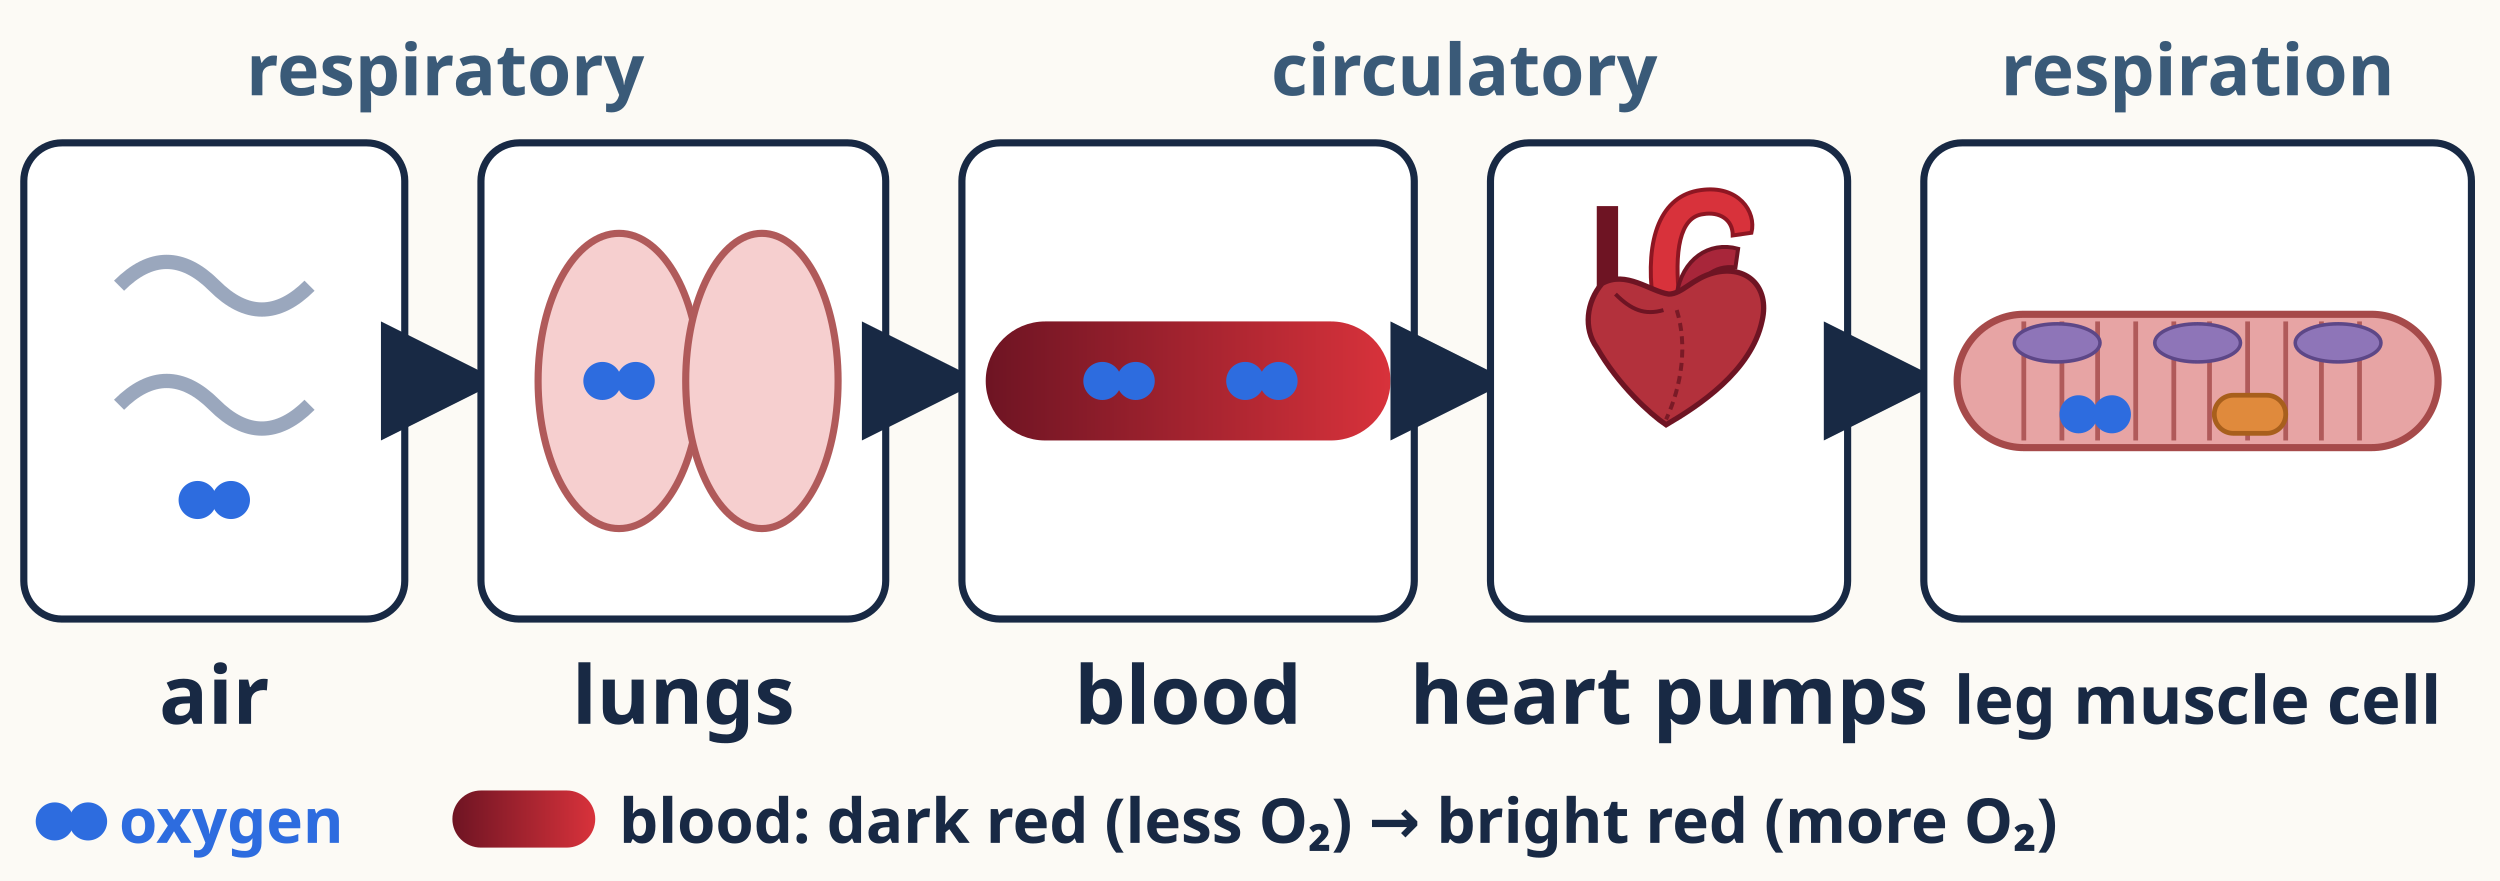
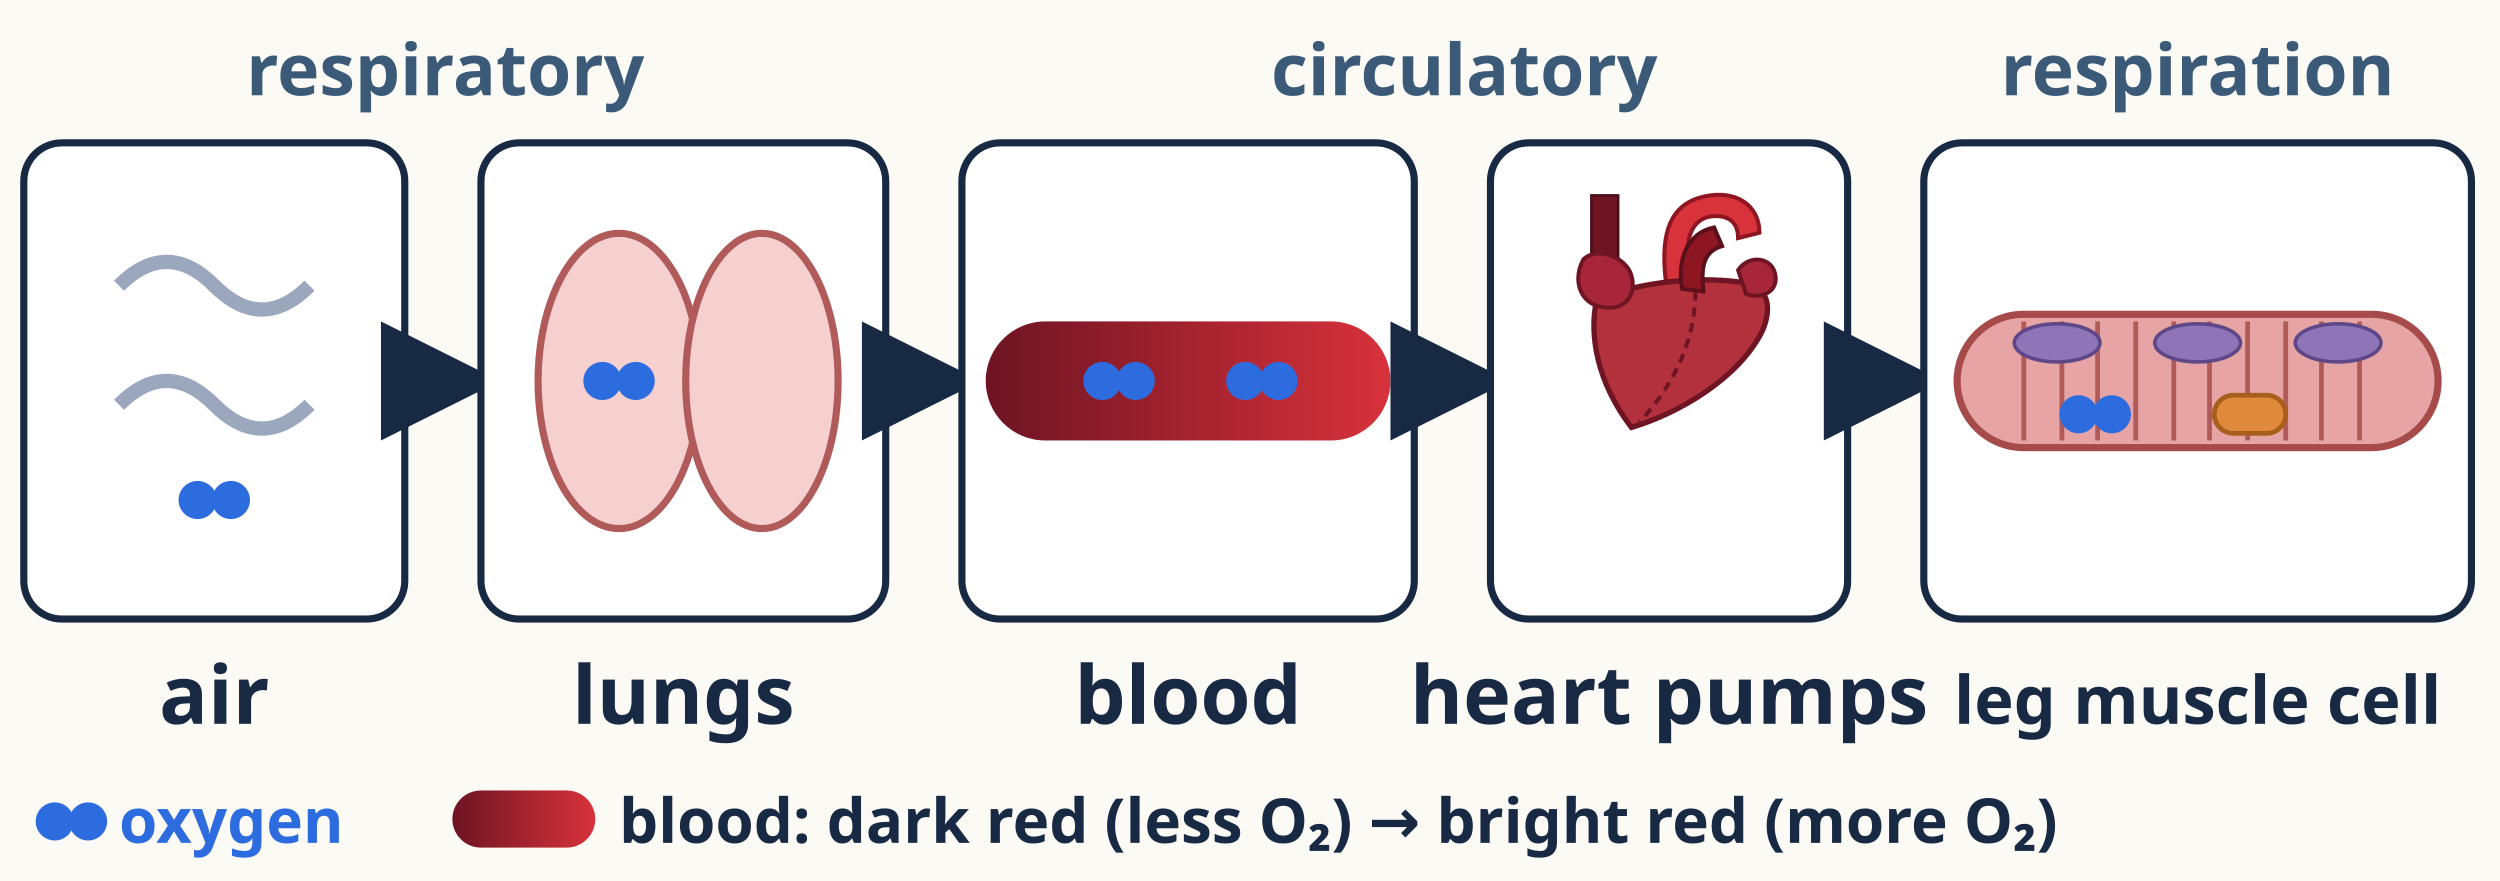
<svg xmlns="http://www.w3.org/2000/svg" viewBox="0 0 1050 370" role="img" aria-label="Oxygen route: air is breathed into the lungs; oxygen passes into the blood; the heart pumps the blood to a leg muscle cell, where mitochondria use it in respiration">
  <rect width="1050" height="370" fill="#fcfaf5" />
  <defs>
    <marker id="ta" markerWidth="10" markerHeight="10" refX="8" refY="5" orient="auto">
      <path d="M0 0 L10 5 L0 10z" fill="#182944" />
    </marker>
  </defs>
  <text x="187" y="40" font-size="30" font-weight="800" fill="#3a5a78" text-anchor="middle" font-family="Montserrat, Segoe UI, sans-serif">respiratory</text>
  <text x="615" y="40" font-size="30" font-weight="800" fill="#3a5a78" text-anchor="middle" font-family="Montserrat, Segoe UI, sans-serif">circulatory</text>
  <text x="923" y="40" font-size="30" font-weight="800" fill="#3a5a78" text-anchor="middle" font-family="Montserrat, Segoe UI, sans-serif">respiration</text>
  <rect x="10" y="60" width="160" height="200" rx="16" fill="#fff" stroke="#182944" stroke-width="3" />
  <path d="M50 120 q20 -20 40 0 q20 20 40 0 M50 170 q20 -20 40 0 q20 20 40 0" stroke="#9aa7bd" stroke-width="6" fill="none" />
  <circle cx="83" cy="210" r="8" fill="#2d6cdf" />
  <circle cx="97" cy="210" r="8" fill="#2d6cdf" />
  <text x="90.0" y="304" font-size="34" font-weight="800" fill="#182944" text-anchor="middle" font-family="Montserrat, Segoe UI, sans-serif">air</text>
  <path d="M172 160 H200" stroke="#182944" stroke-width="5" marker-end="url(#ta)" />
  <rect x="202" y="60" width="170" height="200" rx="16" fill="#fff" stroke="#182944" stroke-width="3" />
  <ellipse cx="260" cy="160" rx="34" ry="62" fill="#f6cfcf" stroke="#b05a5a" stroke-width="3" />
  <ellipse cx="320" cy="160" rx="32" ry="62" fill="#f6cfcf" stroke="#b05a5a" stroke-width="3" />
  <circle cx="253" cy="160" r="8" fill="#2d6cdf" />
  <circle cx="267" cy="160" r="8" fill="#2d6cdf" />
  <text x="287.0" y="304" font-size="34" font-weight="800" fill="#182944" text-anchor="middle" font-family="Montserrat, Segoe UI, sans-serif">lungs</text>
  <path d="M374 160 H402" stroke="#182944" stroke-width="5" marker-end="url(#ta)" />
  <rect x="404" y="60" width="190" height="200" rx="16" fill="#fff" stroke="#182944" stroke-width="3" />
  <defs>
    <linearGradient id="bvo2" x1="0" x2="1">
      <stop offset="0" stop-color="#6e1423" />
      <stop offset="1" stop-color="#d8323b" />
    </linearGradient>
  </defs>
  <rect x="414" y="135" width="170" height="50" rx="25" fill="url(#bvo2)" />
  <circle cx="463" cy="160" r="8" fill="#2d6cdf" />
  <circle cx="477" cy="160" r="8" fill="#2d6cdf" />
  <circle cx="523" cy="160" r="8" fill="#2d6cdf" />
  <circle cx="537" cy="160" r="8" fill="#2d6cdf" />
  <text x="499.0" y="304" font-size="34" font-weight="800" fill="#182944" text-anchor="middle" font-family="Montserrat, Segoe UI, sans-serif">blood</text>
  <path d="M596 160 H624" stroke="#182944" stroke-width="5" marker-end="url(#ta)" />
  <rect x="626" y="60" width="150" height="200" rx="16" fill="#fff" stroke="#182944" stroke-width="3" />
  <g transform="translate(646 72) scale(0.560)">
-     <path d="M44 26 h16 v62 h-16 Z" fill="#6e1423" />
-     <path d="M86 96 C80 50 92 18 122 14 C150 10 164 30 160 46 L146 48 C146 36 136 30 124 32 C106 34 102 60 106 96 Z" fill="#d8323b" stroke="#8e1622" stroke-width="3" />
-     <path d="M104 92 C108 66 128 52 150 58 L148 72 C132 70 120 80 120 96 Z" fill="#a8263a" stroke="#6e1423" stroke-width="3" />
-     <path d="M48 84 C36 98 34 118 44 132 C60 160 84 182 96 190 C120 176 160 150 168 112 C174 86 156 70 132 76 C116 80 108 92 98 92 C84 90 66 74 48 84 Z" fill="#b3313c" stroke="#6e1423" stroke-width="4" />
-     <path d="M58 92 C70 104 80 108 94 104" stroke="#6e1423" stroke-width="3" fill="none" />
-     <path d="M104 104 C112 130 108 160 96 186" stroke="#7a1a26" stroke-width="3" fill="none" stroke-dasharray="6 4" />
+     <path d="M96 84 C92 52 96 28 120 20 C146 12 166 24 166 46 L150 50 C150 36 140 32 128 34 C112 38 110 56 112 84 Z" fill="#d8323b" stroke="#8e1622" stroke-width="3" />
+     <path d="M40 18 h20 v66 h-20 Z" fill="#6e1423" stroke="#4a0d17" stroke-width="2" />
+     <path d="M44 96 C38 122 44 158 70 192 C104 182 150 156 168 120 C176 102 172 88 158 84 C124 78 78 82 44 96 Z" fill="#b3313c" stroke="#6e1423" stroke-width="4" />
+     <path d="M34 66 C26 80 30 100 50 102 C66 104 74 92 70 78 C66 64 44 56 34 66 Z" fill="#a8263a" stroke="#6e1423" stroke-width="3" />
+     <path d="M150 74 C158 62 176 64 178 78 C180 90 168 96 156 92 Z" fill="#a8263a" stroke="#6e1423" stroke-width="3" />
+     <path d="M108 88 C104 66 112 46 132 42 L138 56 C124 60 122 72 124 90 Z" fill="#8e1622" stroke="#5a0f1a" stroke-width="3" />
+     <path d="M118 90 C118 124 104 158 76 188" stroke="#6e1423" stroke-width="3" fill="none" stroke-dasharray="7 5" />
  </g>
  <text x="701.0" y="304" font-size="34" font-weight="800" fill="#182944" text-anchor="middle" font-family="Montserrat, Segoe UI, sans-serif">heart pumps</text>
  <path d="M778 160 H806" stroke="#182944" stroke-width="5" marker-end="url(#ta)" />
  <rect x="808" y="60" width="230" height="200" rx="16" fill="#fff" stroke="#182944" stroke-width="3" />
  <rect x="822" y="132" width="202" height="56" rx="28" fill="#e7a4a4" stroke="#a64a4a" stroke-width="3" />
  <line x1="850" y1="135" x2="850" y2="185" stroke="#b05a5a" stroke-width="2" />
  <line x1="866" y1="135" x2="866" y2="185" stroke="#b05a5a" stroke-width="2" />
  <line x1="881" y1="135" x2="881" y2="185" stroke="#b05a5a" stroke-width="2" />
  <line x1="897" y1="135" x2="897" y2="185" stroke="#b05a5a" stroke-width="2" />
  <line x1="913" y1="135" x2="913" y2="185" stroke="#b05a5a" stroke-width="2" />
  <line x1="928" y1="135" x2="928" y2="185" stroke="#b05a5a" stroke-width="2" />
  <line x1="944" y1="135" x2="944" y2="185" stroke="#b05a5a" stroke-width="2" />
  <line x1="960" y1="135" x2="960" y2="185" stroke="#b05a5a" stroke-width="2" />
  <line x1="975" y1="135" x2="975" y2="185" stroke="#b05a5a" stroke-width="2" />
  <line x1="991" y1="135" x2="991" y2="185" stroke="#b05a5a" stroke-width="2" />
  <ellipse cx="864" cy="144" rx="18" ry="8" fill="#8e75b8" stroke="#5d4787" stroke-width="1.5" />
  <ellipse cx="923" cy="144" rx="18" ry="8" fill="#8e75b8" stroke="#5d4787" stroke-width="1.5" />
  <ellipse cx="982" cy="144" rx="18" ry="8" fill="#8e75b8" stroke="#5d4787" stroke-width="1.5" />
  <rect x="930" y="166" width="30" height="16" rx="8" fill="#e08a3c" stroke="#a85f1c" stroke-width="2" />
  <circle cx="873" cy="174" r="8" fill="#2d6cdf" />
  <circle cx="887" cy="174" r="8" fill="#2d6cdf" />
  <text x="923.0" y="304" font-size="28" font-weight="800" fill="#182944" text-anchor="middle" font-family="Montserrat, Segoe UI, sans-serif">leg muscle cell</text>
  <circle cx="23" cy="345" r="8" fill="#2d6cdf" />
  <circle cx="37" cy="345" r="8" fill="#2d6cdf" />
  <text x="50" y="354" font-size="26" font-weight="700" fill="#2d6cdf" text-anchor="start" font-family="Montserrat, Segoe UI, sans-serif">oxygen</text>
  <rect x="190" y="332" width="60" height="24" rx="12" fill="url(#bvo2)" />
  <text x="260" y="354" font-size="26" font-weight="700" fill="#182944" text-anchor="start" font-family="Montserrat, Segoe UI, sans-serif">blood: dark red (less O₂) → bright red (more O₂)</text>
</svg>
